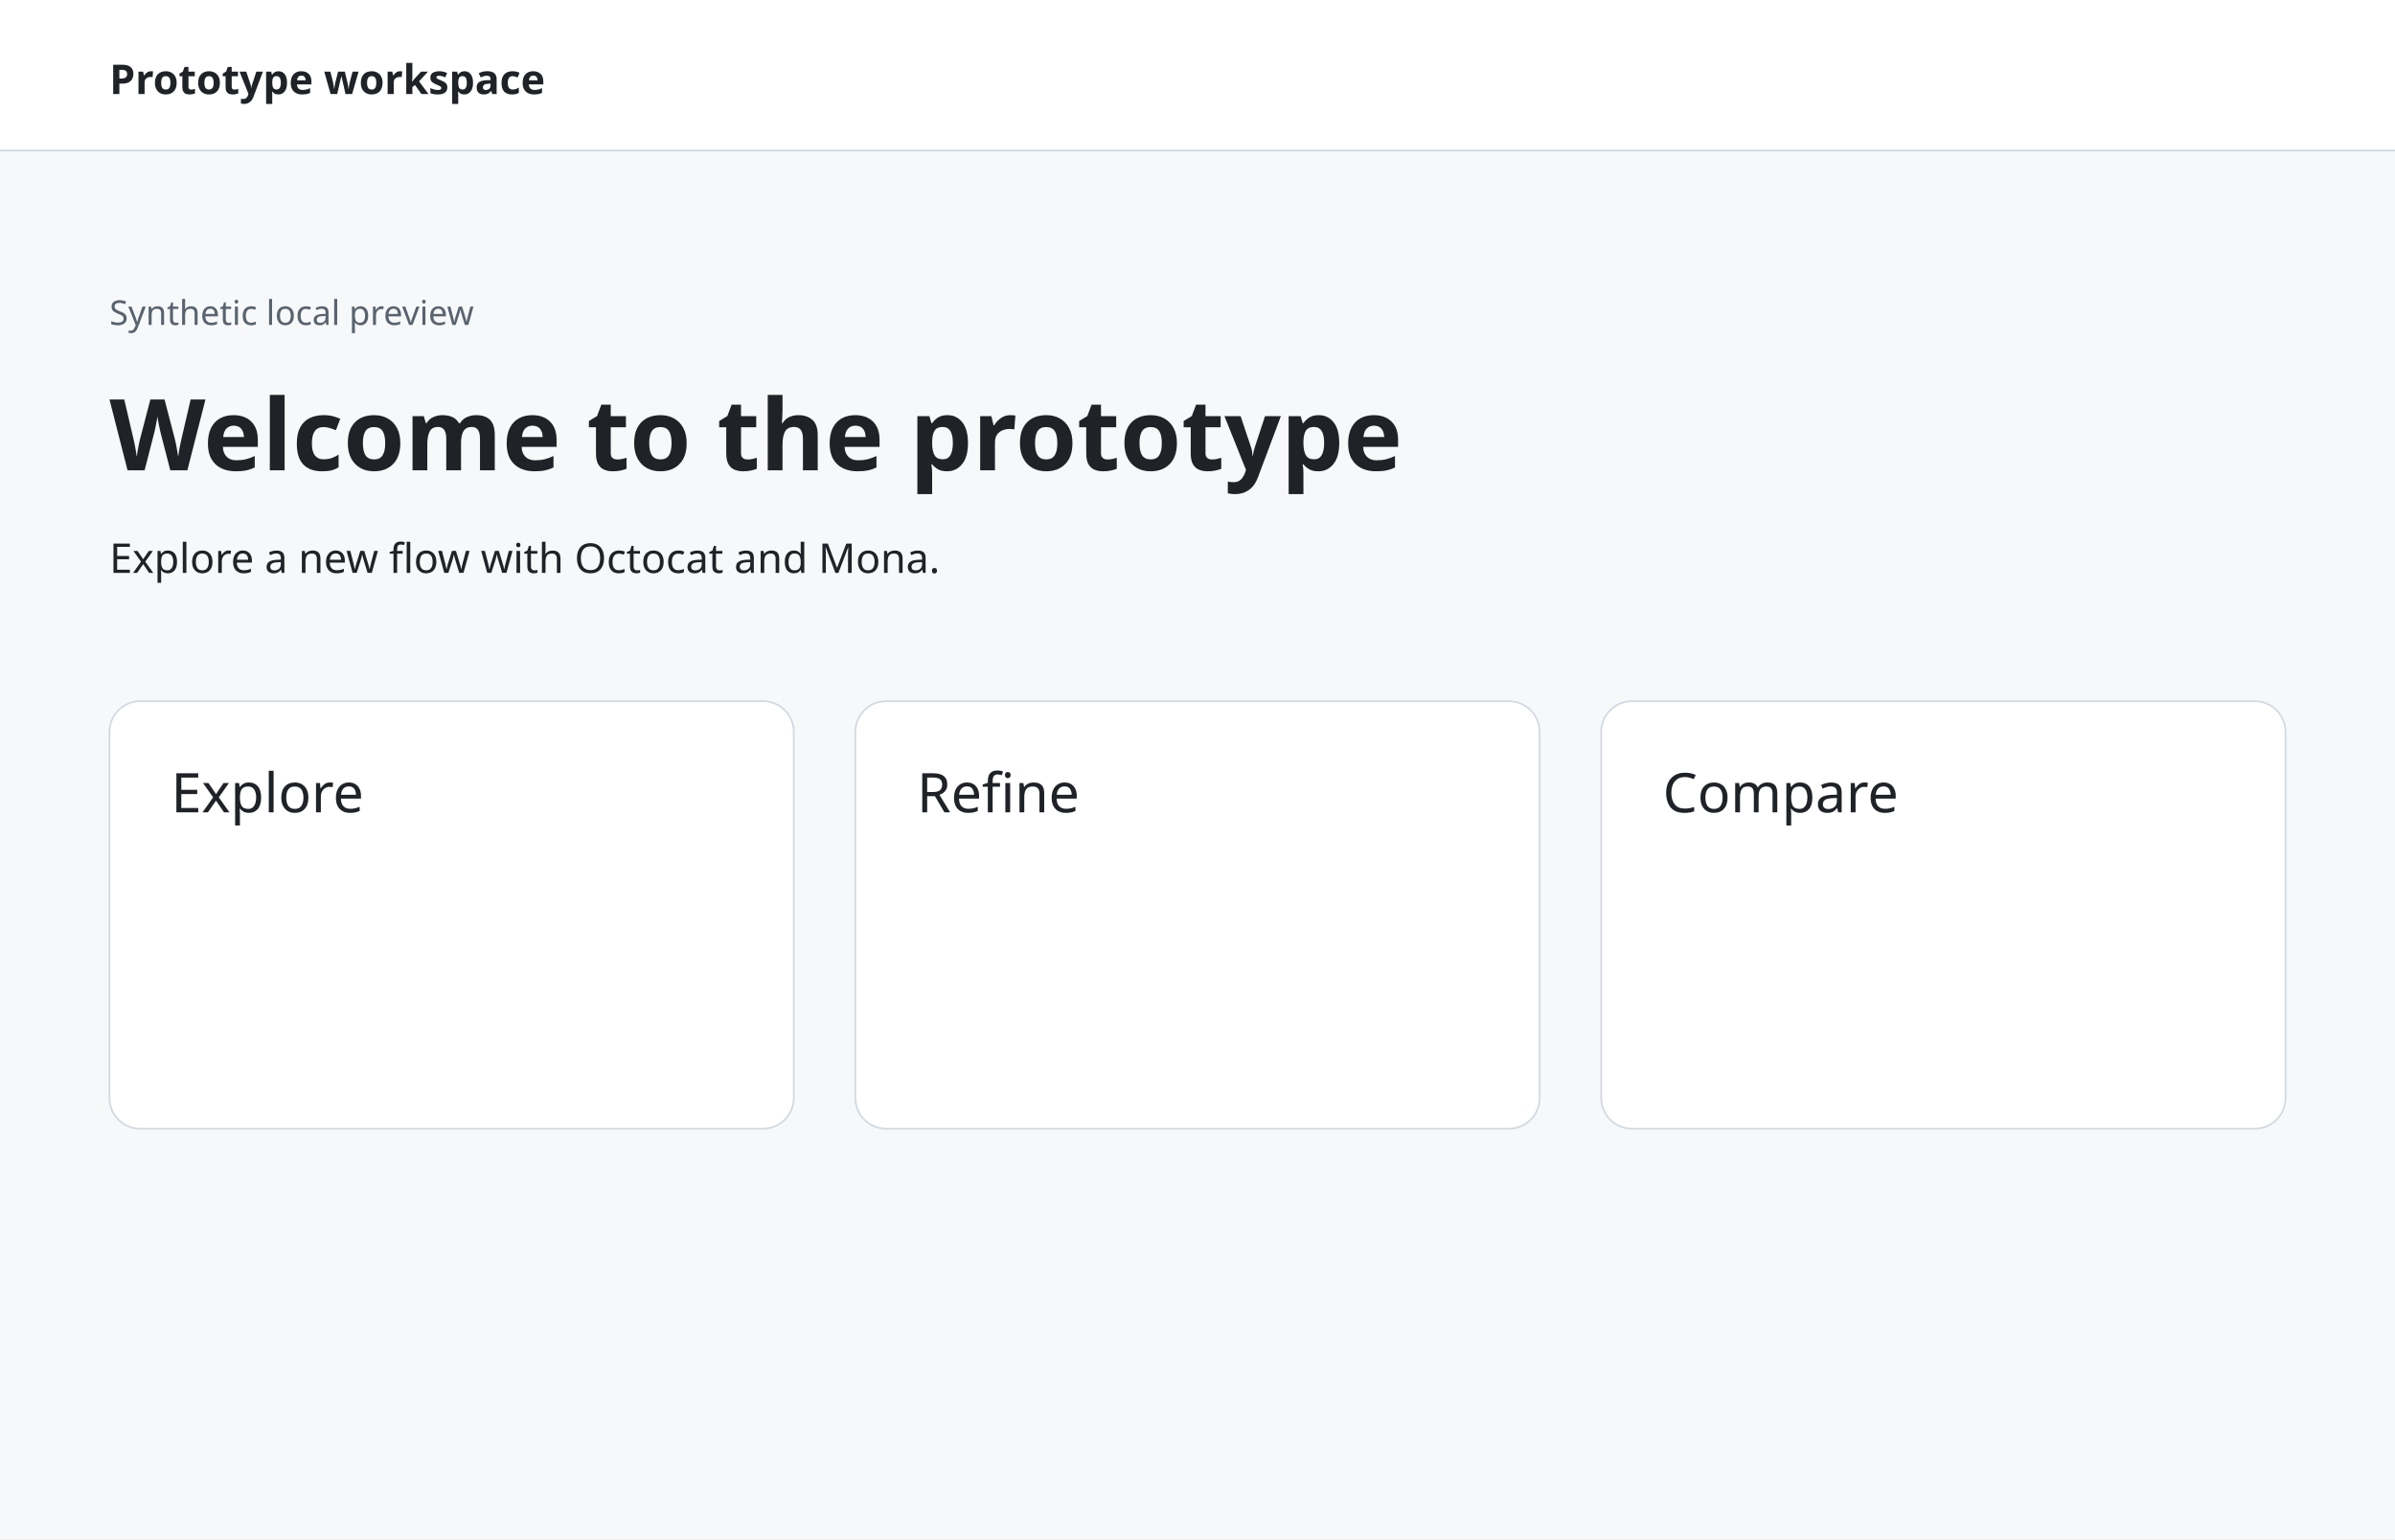
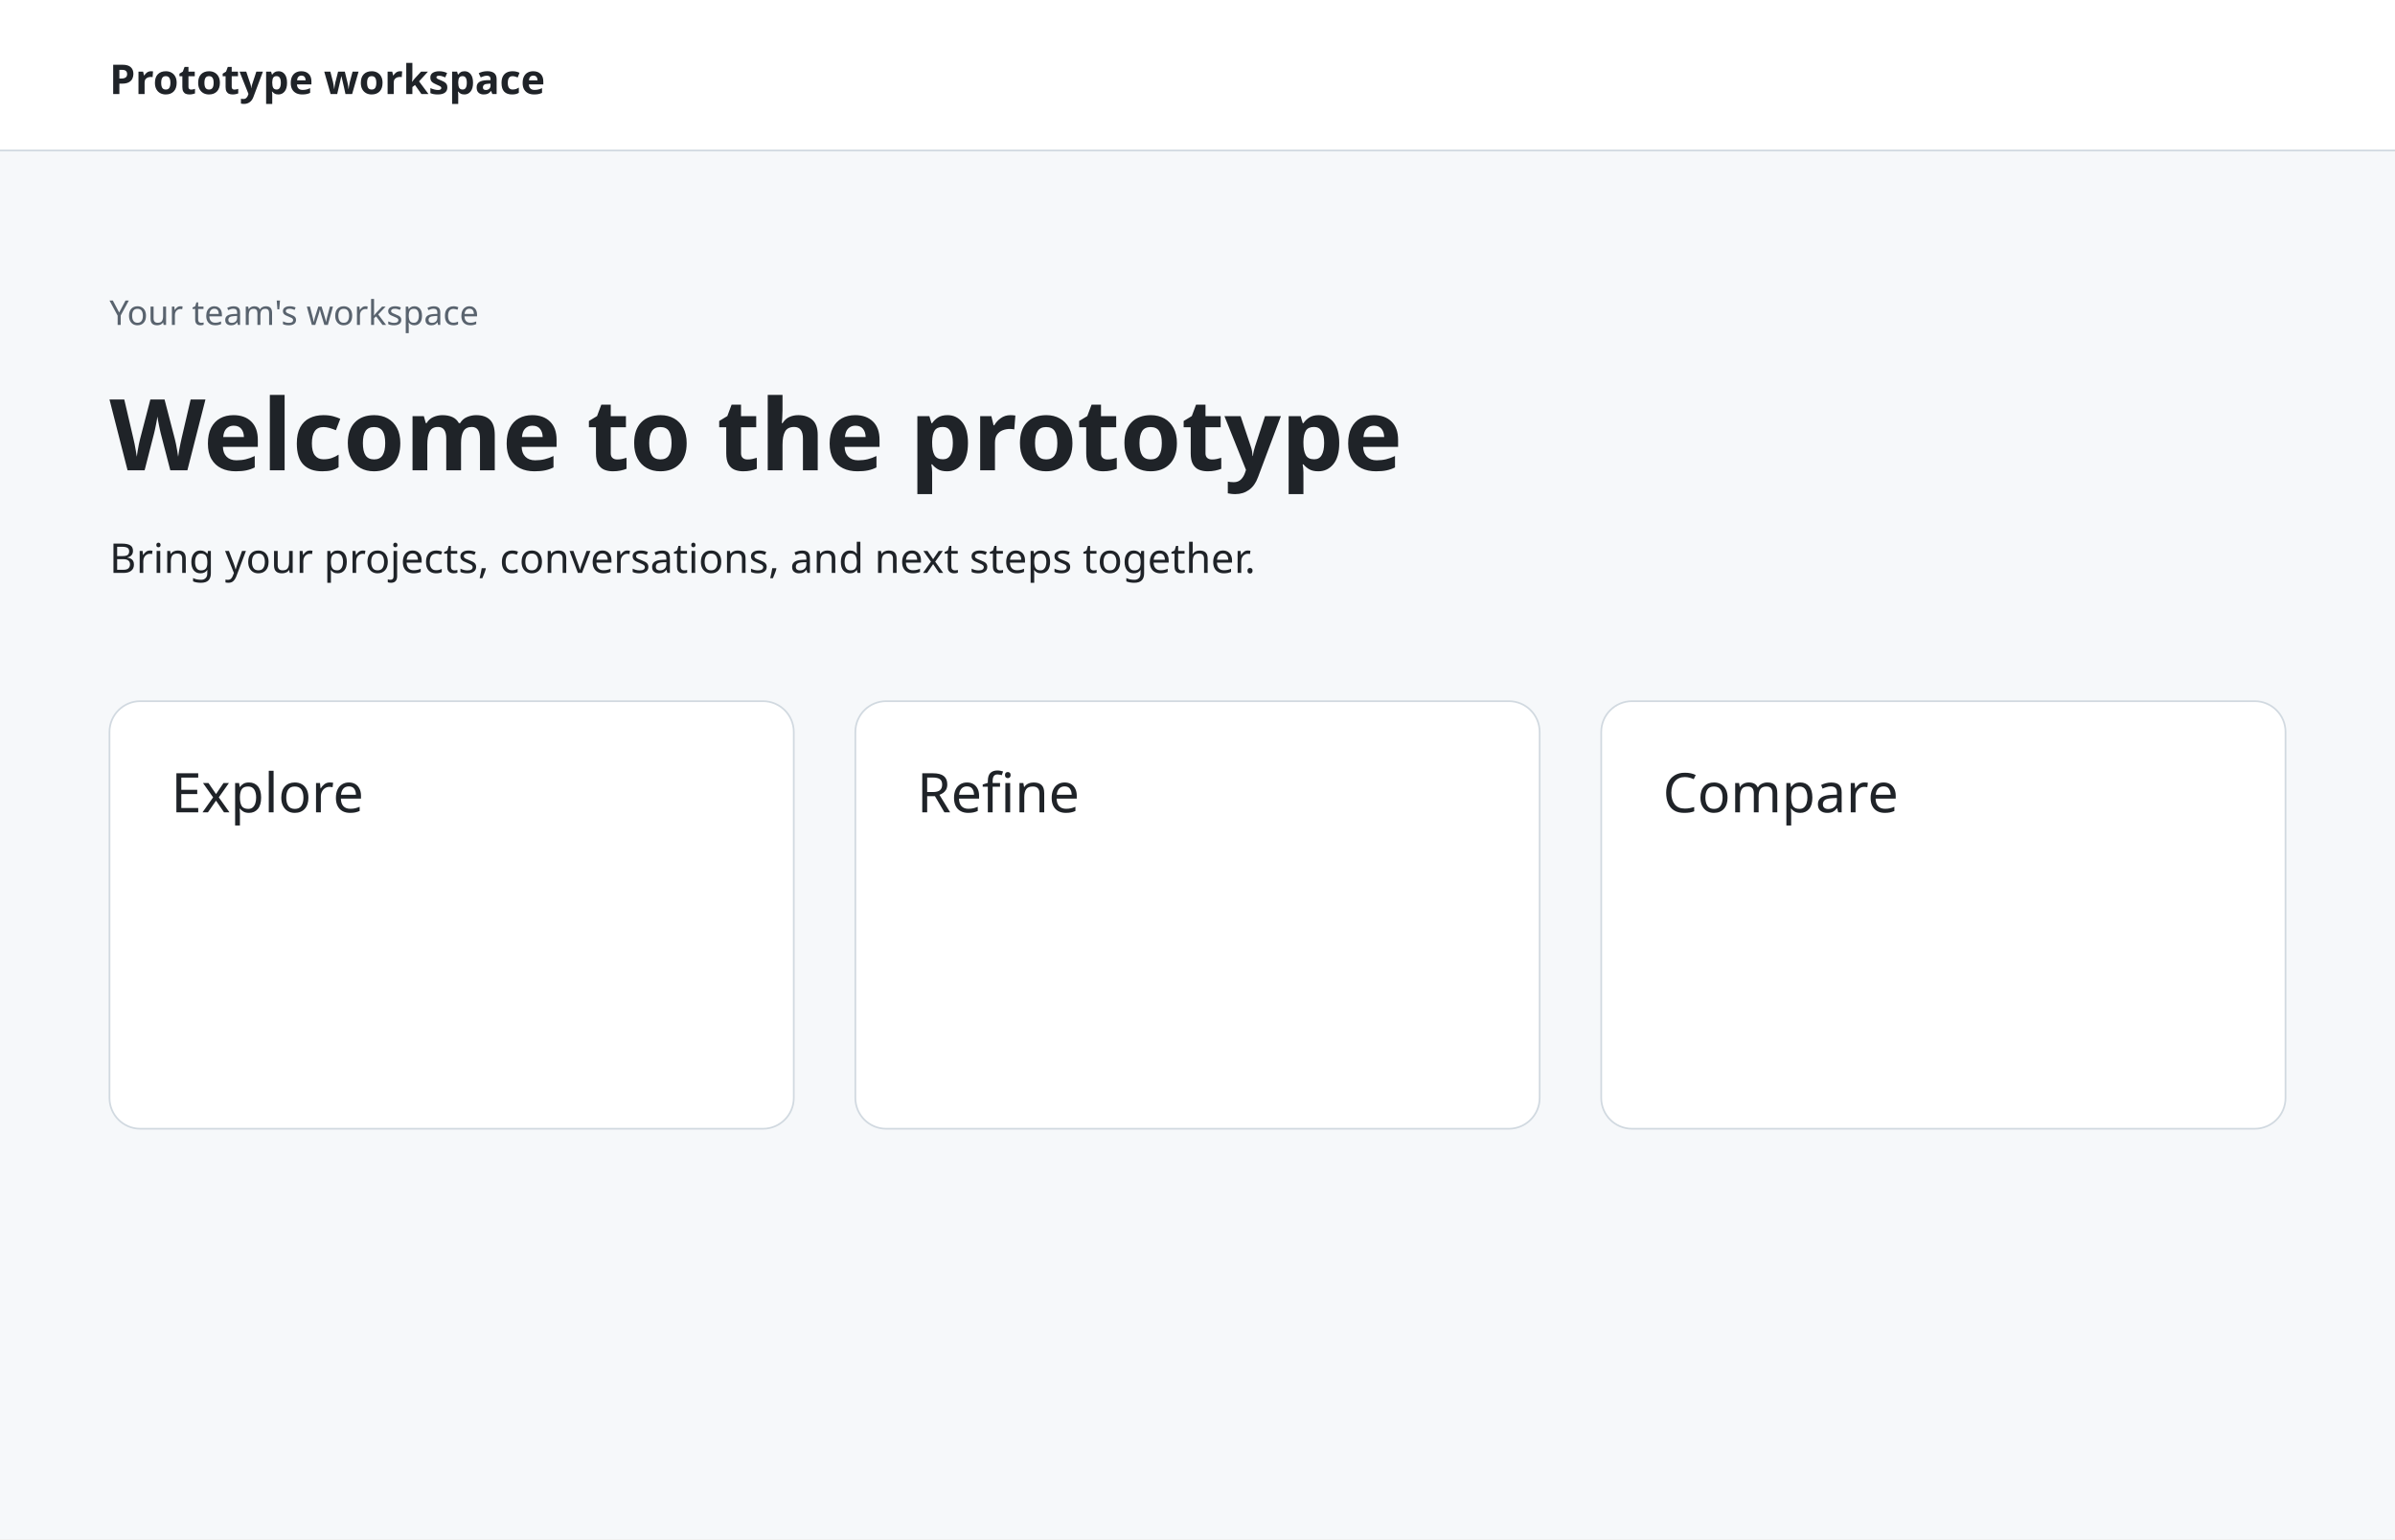
<svg xmlns="http://www.w3.org/2000/svg" width="1400" height="900" viewBox="0 0 1400 900">
  <rect width="1400" height="900" fill="#f6f8fa" />
  <rect width="1400" height="88" fill="#ffffff" />
  <path d="M0 88h1400" stroke="#d1d9e0" />
  <g fill="#1f2328" font-family="system-ui,sans-serif">
    <text x="64" y="55" font-size="24" font-weight="600">Prototype workspace</text>
-     <text x="64" y="190" font-size="20" fill="#59636e">Synthetic local preview</text>
+     <text x="64" y="190" font-size="20" fill="#59636e">Your team's workspace</text>
    <text x="64" y="275" font-size="58" font-weight="650">Welcome to the prototype</text>
-     <text x="64" y="335" font-size="24">Explore a new flow with Octocat and Mona.</text>
+     <text x="64" y="335" font-size="24">Bring your projects, conversations, and next steps together.</text>
  </g>
  <g fill="#ffffff" stroke="#d1d9e0">
    <rect x="64" y="410" width="400" height="250" rx="18" />
    <rect x="500" y="410" width="400" height="250" rx="18" />
    <rect x="936" y="410" width="400" height="250" rx="18" />
  </g>
  <g fill="#1f2328" font-family="system-ui,sans-serif" font-size="32">
    <text x="100" y="475">Explore</text>
    <text x="536" y="475">Refine</text>
    <text x="972" y="475">Compare</text>
  </g>
</svg>
